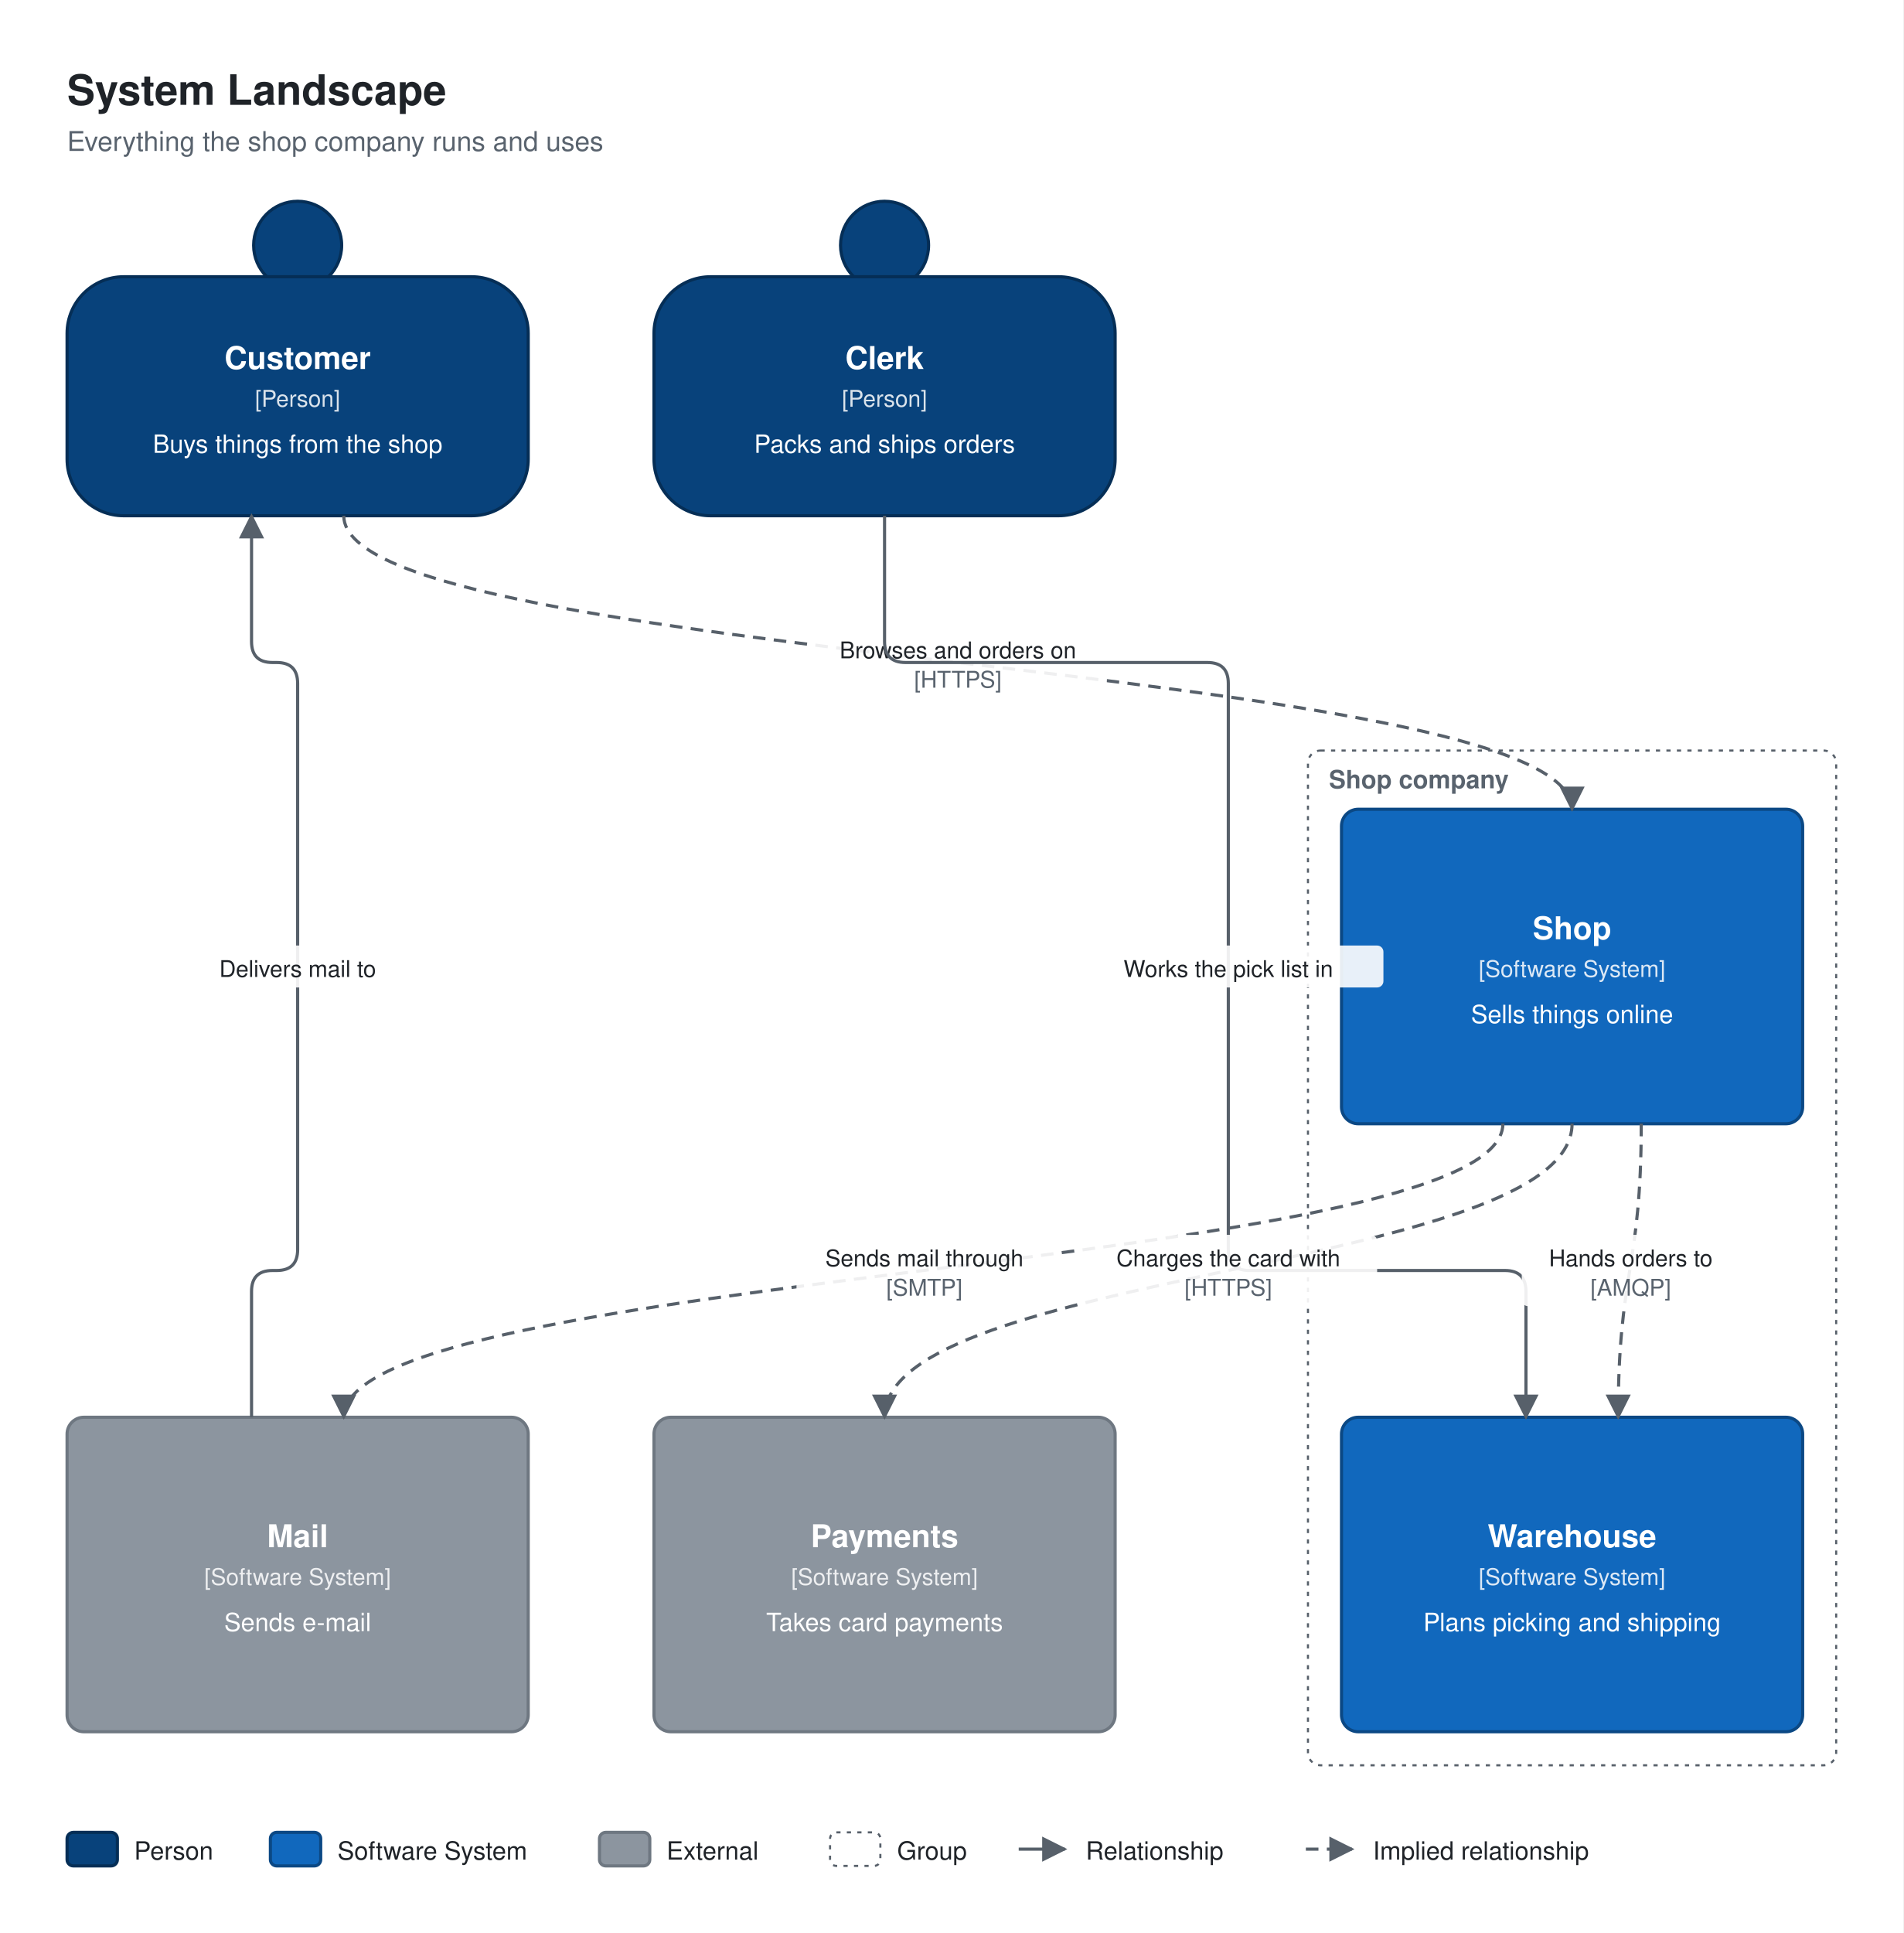
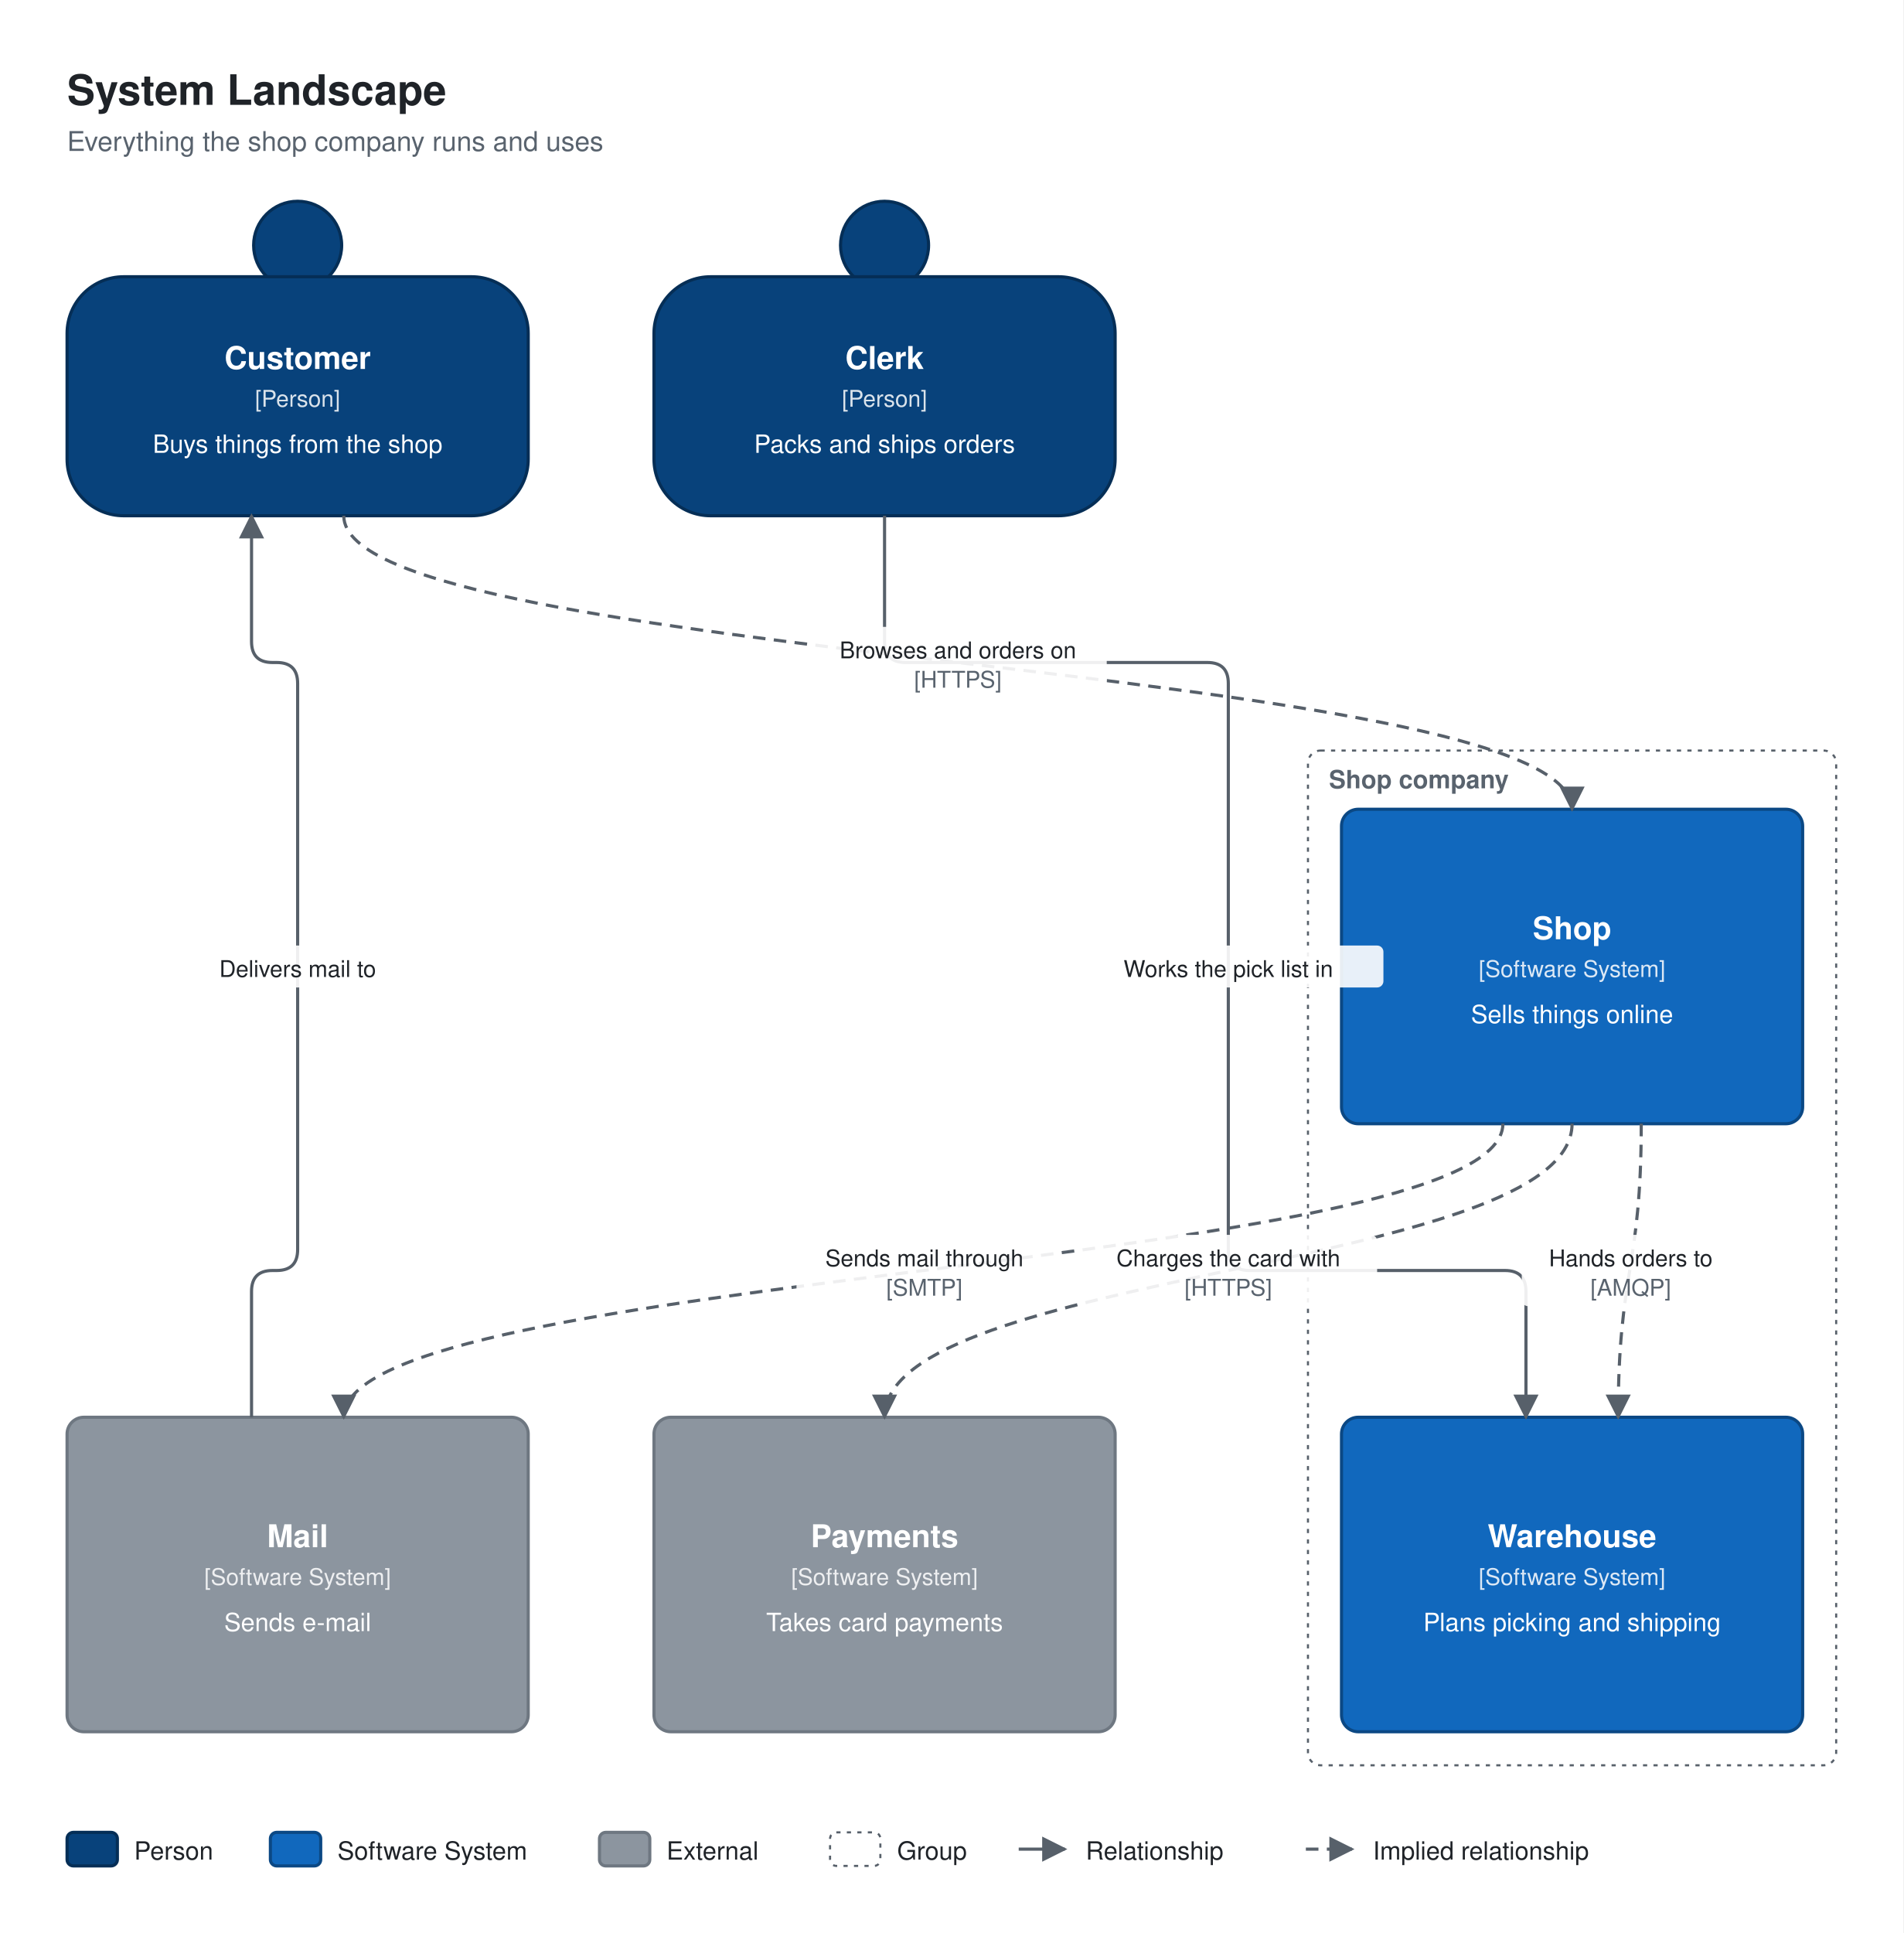
<svg xmlns="http://www.w3.org/2000/svg" width="908" height="922" viewBox="0 0 908 922" font-family="Segoe UI, Helvetica, Arial, sans-serif" role="img" aria-label="System Landscape">
  <style>
@media (prefers-color-scheme: dark) {
  .c4-bg{fill:#0d1117}
  .c4-ink{fill:#e6edf3}
  .c4-muted{fill:#9198a1}
  .c4-line{stroke:#9198a1}
  .c4-head{fill:#9198a1}
  .c4-edge{stroke:#9198a1}
  .c4-fill-person{fill:#1d5c99;stroke:#6ea2d8}
  .c4-rim-person{stroke:#6ea2d8}
  .c4-ink-person{fill:#ffffff}
  .c4-fill-softwareSystem{fill:#1b6ec2;stroke:#78aee6}
  .c4-rim-softwareSystem{stroke:#78aee6}
  .c4-ink-softwareSystem{fill:#ffffff}
  .c4-fill-container{fill:#2f73b5;stroke:#8dbbea}
  .c4-rim-container{stroke:#8dbbea}
  .c4-ink-container{fill:#ffffff}
  .c4-fill-component{fill:#2a5d8f;stroke:#9cc4ee}
  .c4-rim-component{stroke:#9cc4ee}
  .c4-ink-component{fill:#ffffff}
  .c4-fill-external{fill:#484f58;stroke:#8b949e}
  .c4-rim-external{stroke:#8b949e}
  .c4-ink-external{fill:#ffffff}
}
</style>
  <defs>
    <marker id="c4-landscape-arrow" viewBox="0 0 10 10" refX="9" refY="5" markerWidth="8" markerHeight="8" orient="auto-start-reverse">
      <path class="c4-head" fill="#57606a" d="M0 0L10 5L0 10Z" />
    </marker>
  </defs>
  <rect class="c4-bg" fill="#ffffff" x="0" y="0" width="908" height="922" />
  <text class="c4-ink" fill="#1f2328" x="32" y="50" font-size="20" font-weight="600">System Landscape</text>
  <text class="c4-muted" fill="#59636e" x="32" y="72" font-size="13">Everything the shop company runs and uses</text>
  <g transform="translate(32 96)">
    <rect class="c4-edge" fill="none" stroke="#57606a" stroke-width="1" stroke-dasharray="2 3" x="592" y="262" width="252" height="484" rx="6" />
    <text class="c4-muted" fill="#59636e" x="602" y="280" font-size="12" font-weight="600">Shop company</text>
    <g data-element="customer">
      <circle class="c4-fill-person" fill="#08427b" stroke="#052e56" stroke-width="1.5" cx="110" cy="21" r="21" />
      <rect class="c4-fill-person" fill="#08427b" stroke="#052e56" stroke-width="1.5" x="0" y="36" width="220" height="114" rx="27" />
      <text class="c4-ink-person" fill="#ffffff" x="110" y="80" font-size="15" font-weight="600" text-anchor="middle">Customer</text>
      <text class="c4-ink-person" fill="#ffffff" x="110" y="98" font-size="11" text-anchor="middle" opacity="0.85">[Person]</text>
      <text class="c4-ink-person" fill="#ffffff" x="110" y="120" font-size="12" text-anchor="middle">Buys things from the shop</text>
    </g>
    <g data-element="clerk">
      <circle class="c4-fill-person" fill="#08427b" stroke="#052e56" stroke-width="1.5" cx="390" cy="21" r="21" />
      <rect class="c4-fill-person" fill="#08427b" stroke="#052e56" stroke-width="1.5" x="280" y="36" width="220" height="114" rx="27" />
      <text class="c4-ink-person" fill="#ffffff" x="390" y="80" font-size="15" font-weight="600" text-anchor="middle">Clerk</text>
      <text class="c4-ink-person" fill="#ffffff" x="390" y="98" font-size="11" text-anchor="middle" opacity="0.85">[Person]</text>
      <text class="c4-ink-person" fill="#ffffff" x="390" y="120" font-size="12" text-anchor="middle">Packs and ships orders</text>
    </g>
    <g data-element="shop">
      <rect class="c4-fill-softwareSystem" fill="#1168bd" stroke="#0b4884" stroke-width="1.5" x="608" y="290" width="220" height="150" rx="8" />
      <text class="c4-ink-softwareSystem" fill="#ffffff" x="718" y="352" font-size="15" font-weight="600" text-anchor="middle">Shop</text>
      <text class="c4-ink-softwareSystem" fill="#ffffff" x="718" y="370" font-size="11" text-anchor="middle" opacity="0.85">[Software System]</text>
      <text class="c4-ink-softwareSystem" fill="#ffffff" x="718" y="392" font-size="12" text-anchor="middle">Sells things online</text>
    </g>
    <g data-element="warehouse">
      <rect class="c4-fill-softwareSystem" fill="#1168bd" stroke="#0b4884" stroke-width="1.5" x="608" y="580" width="220" height="150" rx="8" />
      <text class="c4-ink-softwareSystem" fill="#ffffff" x="718" y="642" font-size="15" font-weight="600" text-anchor="middle">Warehouse</text>
      <text class="c4-ink-softwareSystem" fill="#ffffff" x="718" y="660" font-size="11" text-anchor="middle" opacity="0.85">[Software System]</text>
      <text class="c4-ink-softwareSystem" fill="#ffffff" x="718" y="682" font-size="12" text-anchor="middle">Plans picking and shipping</text>
    </g>
    <g data-element="mail">
      <rect class="c4-fill-external" fill="#8c959f" stroke="#6e7781" stroke-width="1.5" x="0" y="580" width="220" height="150" rx="8" />
      <text class="c4-ink-external" fill="#ffffff" x="110" y="642" font-size="15" font-weight="600" text-anchor="middle">Mail</text>
      <text class="c4-ink-external" fill="#ffffff" x="110" y="660" font-size="11" text-anchor="middle" opacity="0.85">[Software System]</text>
      <text class="c4-ink-external" fill="#ffffff" x="110" y="682" font-size="12" text-anchor="middle">Sends e-mail</text>
    </g>
    <g data-element="payments">
      <rect class="c4-fill-external" fill="#8c959f" stroke="#6e7781" stroke-width="1.5" x="280" y="580" width="220" height="150" rx="8" />
      <text class="c4-ink-external" fill="#ffffff" x="390" y="642" font-size="15" font-weight="600" text-anchor="middle">Payments</text>
      <text class="c4-ink-external" fill="#ffffff" x="390" y="660" font-size="11" text-anchor="middle" opacity="0.85">[Software System]</text>
      <text class="c4-ink-external" fill="#ffffff" x="390" y="682" font-size="12" text-anchor="middle">Takes card payments</text>
    </g>
    <g data-relationship="customer -&gt; shop">
      <path class="c4-line" fill="none" stroke="#57606a" stroke-width="1.5" stroke-dasharray="6 4" marker-end="url(#c4-landscape-arrow)" d="M132 150C132 220 718 220 718 290" />
+     </g>
+     <g data-relationship="clerk -&gt; warehouse">
+       <path class="c4-line" fill="none" stroke="#57606a" stroke-width="1.5" marker-end="url(#c4-landscape-arrow)" d="M390 150L390 210Q390 220 400 220L544 220Q554 220 554 230L554 500Q554 510 564 510L686 510Q696 510 696 520L696 580" />
+     </g>
+     <g data-relationship="shop -&gt; mail">
+       <path class="c4-line" fill="none" stroke="#57606a" stroke-width="1.5" stroke-dasharray="6 4" marker-end="url(#c4-landscape-arrow)" d="M685 440C685 510 132 510 132 580" />
+     </g>
+     <g data-relationship="shop -&gt; payments">
+       <path class="c4-line" fill="none" stroke="#57606a" stroke-width="1.5" stroke-dasharray="6 4" marker-end="url(#c4-landscape-arrow)" d="M718 440C718 510 390 510 390 580" />
+     </g>
+     <g data-relationship="shop -&gt; warehouse">
+       <path class="c4-line" fill="none" stroke="#57606a" stroke-width="1.5" stroke-dasharray="6 4" marker-end="url(#c4-landscape-arrow)" d="M751 440C751 510 740 510 740 580" />
+     </g>
+     <g data-relationship="mail -&gt; customer">
+       <path class="c4-line" fill="none" stroke="#57606a" stroke-width="1.5" marker-end="url(#c4-landscape-arrow)" d="M88 580L88 520Q88 510 98 510L100 510Q110 510 110 500L110 230Q110 220 100 220L98 220Q88 220 88 210L88 150" />
+     </g>
+     <g class="c4-label" data-relationship="customer -&gt; shop">
      <rect class="c4-bg" fill="#ffffff" fill-opacity="0.9" x="354" y="203" width="142" height="34" rx="3" />
      <text class="c4-ink" fill="#1f2328" x="425" y="218" font-size="11" text-anchor="middle">Browses and orders on</text>
      <text class="c4-muted" fill="#59636e" x="425" y="232" font-size="11" text-anchor="middle">[HTTPS]</text>
    </g>
-     <g data-relationship="clerk -&gt; warehouse">
-       <path class="c4-line" fill="none" stroke="#57606a" stroke-width="1.5" marker-end="url(#c4-landscape-arrow)" d="M390 150L390 210Q390 220 400 220L544 220Q554 220 554 230L554 500Q554 510 564 510L686 510Q696 510 696 520L696 580" />
+     <g class="c4-label" data-relationship="clerk -&gt; warehouse">
      <rect class="c4-bg" fill="#ffffff" fill-opacity="0.9" x="480" y="355" width="148" height="20" rx="3" />
      <text class="c4-ink" fill="#1f2328" x="554" y="370" font-size="11" text-anchor="middle">Works the pick list in</text>
    </g>
-     <g data-relationship="shop -&gt; mail">
-       <path class="c4-line" fill="none" stroke="#57606a" stroke-width="1.5" stroke-dasharray="6 4" marker-end="url(#c4-landscape-arrow)" d="M685 440C685 510 132 510 132 580" />
+     <g class="c4-label" data-relationship="shop -&gt; mail">
      <rect class="c4-bg" fill="#ffffff" fill-opacity="0.9" x="348" y="493" width="123" height="34" rx="3" />
      <text class="c4-ink" fill="#1f2328" x="409" y="508" font-size="11" text-anchor="middle">Sends mail through</text>
      <text class="c4-muted" fill="#59636e" x="409" y="522" font-size="11" text-anchor="middle">[SMTP]</text>
    </g>
-     <g data-relationship="shop -&gt; payments">
-       <path class="c4-line" fill="none" stroke="#57606a" stroke-width="1.5" stroke-dasharray="6 4" marker-end="url(#c4-landscape-arrow)" d="M718 440C718 510 390 510 390 580" />
+     <g class="c4-label" data-relationship="shop -&gt; payments">
      <rect class="c4-bg" fill="#ffffff" fill-opacity="0.9" x="483" y="493" width="142" height="34" rx="3" />
      <text class="c4-ink" fill="#1f2328" x="554" y="508" font-size="11" text-anchor="middle">Charges the card with</text>
      <text class="c4-muted" fill="#59636e" x="554" y="522" font-size="11" text-anchor="middle">[HTTPS]</text>
    </g>
-     <g data-relationship="shop -&gt; warehouse">
-       <path class="c4-line" fill="none" stroke="#57606a" stroke-width="1.5" stroke-dasharray="6 4" marker-end="url(#c4-landscape-arrow)" d="M751 440C751 510 740 510 740 580" />
+     <g class="c4-label" data-relationship="shop -&gt; warehouse">
      <rect class="c4-bg" fill="#ffffff" fill-opacity="0.9" x="694" y="493" width="105" height="34" rx="3" />
      <text class="c4-ink" fill="#1f2328" x="746" y="508" font-size="11" text-anchor="middle">Hands orders to</text>
      <text class="c4-muted" fill="#59636e" x="746" y="522" font-size="11" text-anchor="middle">[AMQP]</text>
    </g>
-     <g data-relationship="mail -&gt; customer">
-       <path class="c4-line" fill="none" stroke="#57606a" stroke-width="1.5" marker-end="url(#c4-landscape-arrow)" d="M88 580L88 520Q88 510 98 510L100 510Q110 510 110 500L110 230Q110 220 100 220L98 220Q88 220 88 210L88 150" />
+     <g class="c4-label" data-relationship="mail -&gt; customer">
      <rect class="c4-bg" fill="#ffffff" fill-opacity="0.9" x="55" y="355" width="111" height="20" rx="3" />
      <text class="c4-ink" fill="#1f2328" x="110" y="370" font-size="11" text-anchor="middle">Delivers mail to</text>
    </g>
  </g>
  <g class="c4-legend">
    <rect class="c4-fill-person" fill="#08427b" stroke="#052e56" stroke-width="1.5" x="32" y="874" width="24" height="16" rx="3" />
    <text class="c4-ink" fill="#1f2328" x="64" y="887" font-size="12">Person</text>
    <rect class="c4-fill-softwareSystem" fill="#1168bd" stroke="#0b4884" stroke-width="1.5" x="129" y="874" width="24" height="16" rx="3" />
    <text class="c4-ink" fill="#1f2328" x="161" y="887" font-size="12">Software System</text>
    <rect class="c4-fill-external" fill="#8c959f" stroke="#6e7781" stroke-width="1.5" x="286" y="874" width="24" height="16" rx="3" />
    <text class="c4-ink" fill="#1f2328" x="318" y="887" font-size="12">External</text>
    <rect class="c4-edge" fill="none" stroke="#57606a" stroke-width="1" stroke-dasharray="2 3" x="396" y="874" width="24" height="16" rx="3" />
    <text class="c4-ink" fill="#1f2328" x="428" y="887" font-size="12">Group</text>
    <path class="c4-line" fill="none" stroke="#57606a" stroke-width="1.5" marker-end="url(#c4-landscape-arrow)" d="M486 882L508 882" />
    <text class="c4-ink" fill="#1f2328" x="518" y="887" font-size="12">Relationship</text>
    <path class="c4-line" fill="none" stroke="#57606a" stroke-width="1.5" stroke-dasharray="6 4" marker-end="url(#c4-landscape-arrow)" d="M623 882L645 882" />
    <text class="c4-ink" fill="#1f2328" x="655" y="887" font-size="12">Implied relationship</text>
  </g>
</svg>
